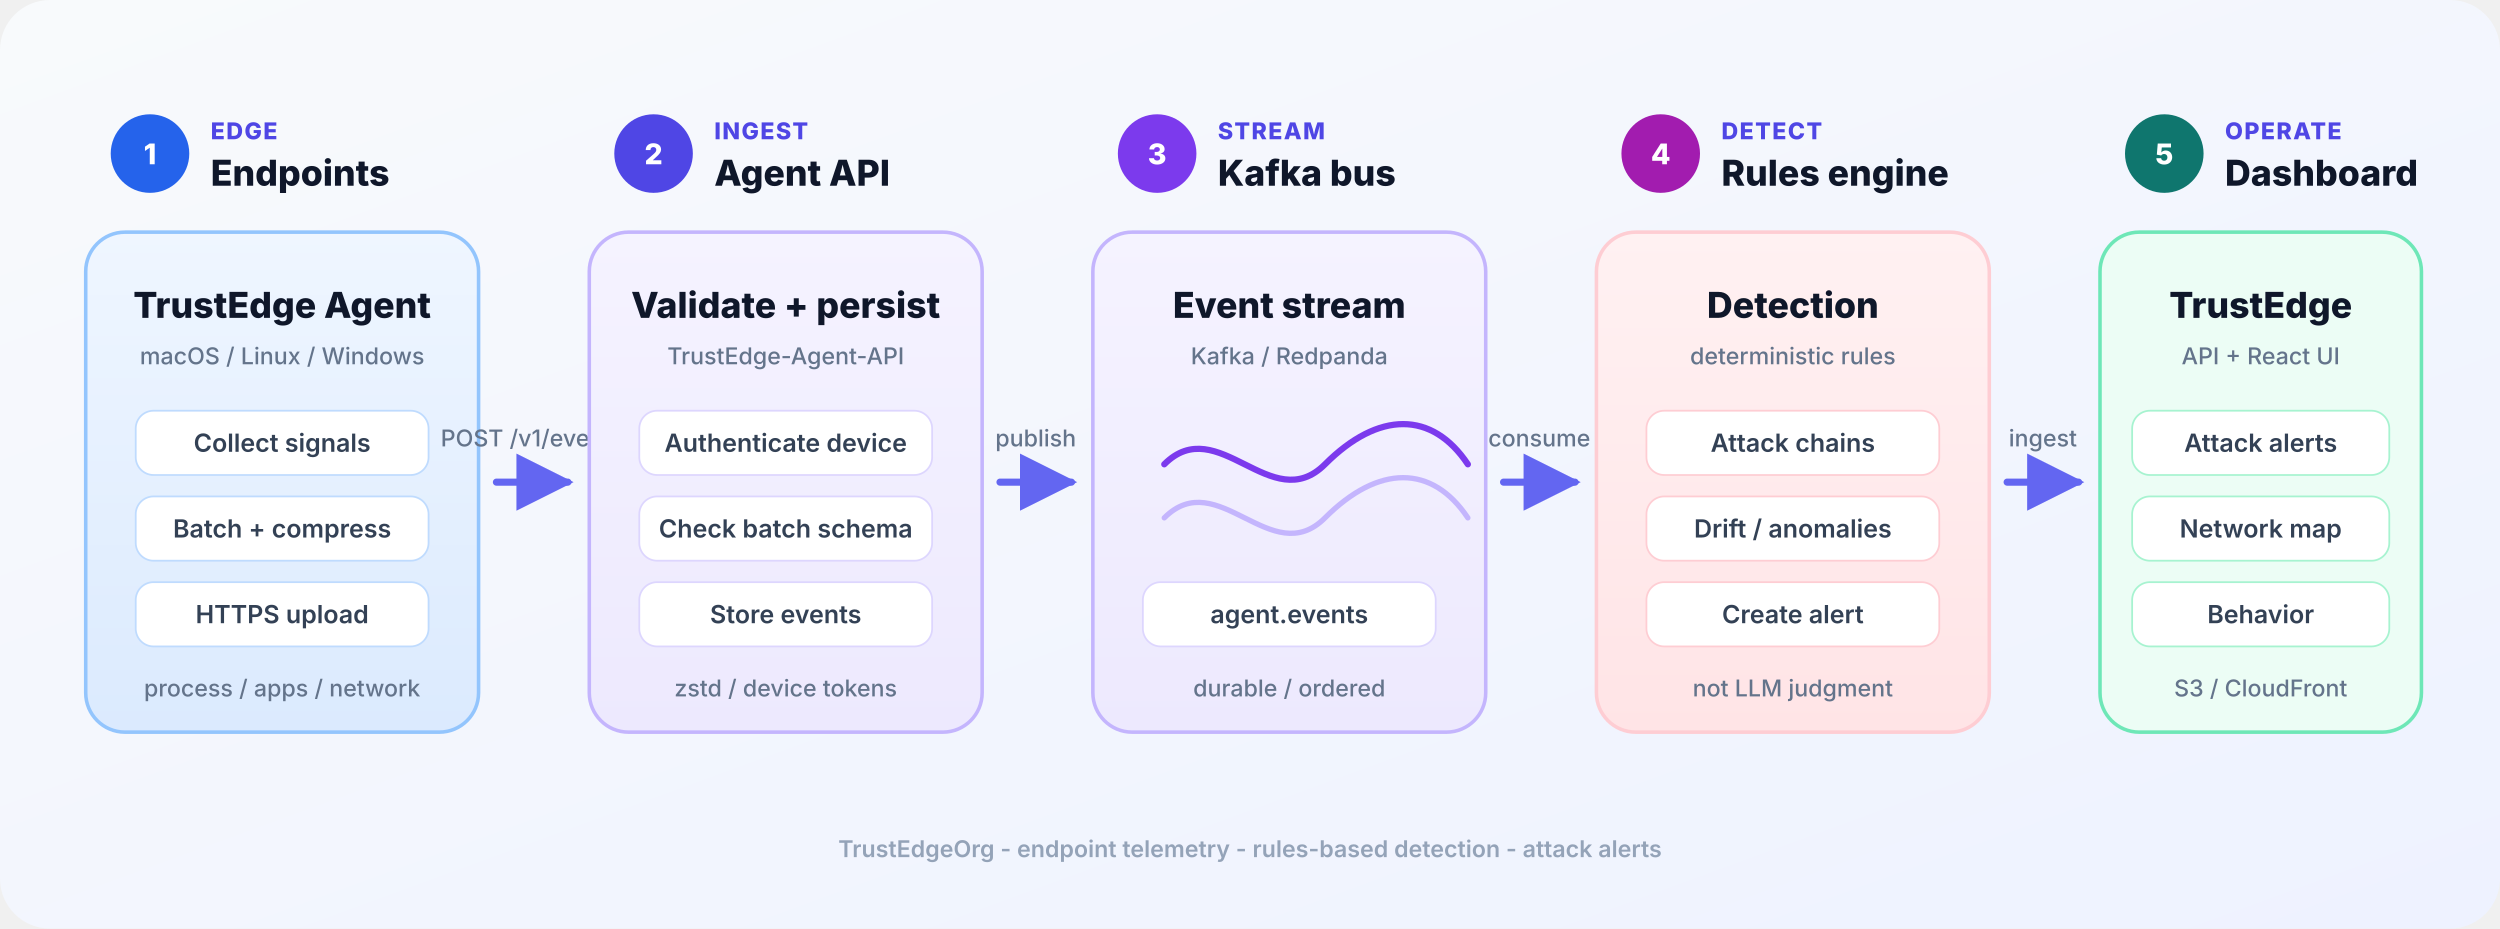
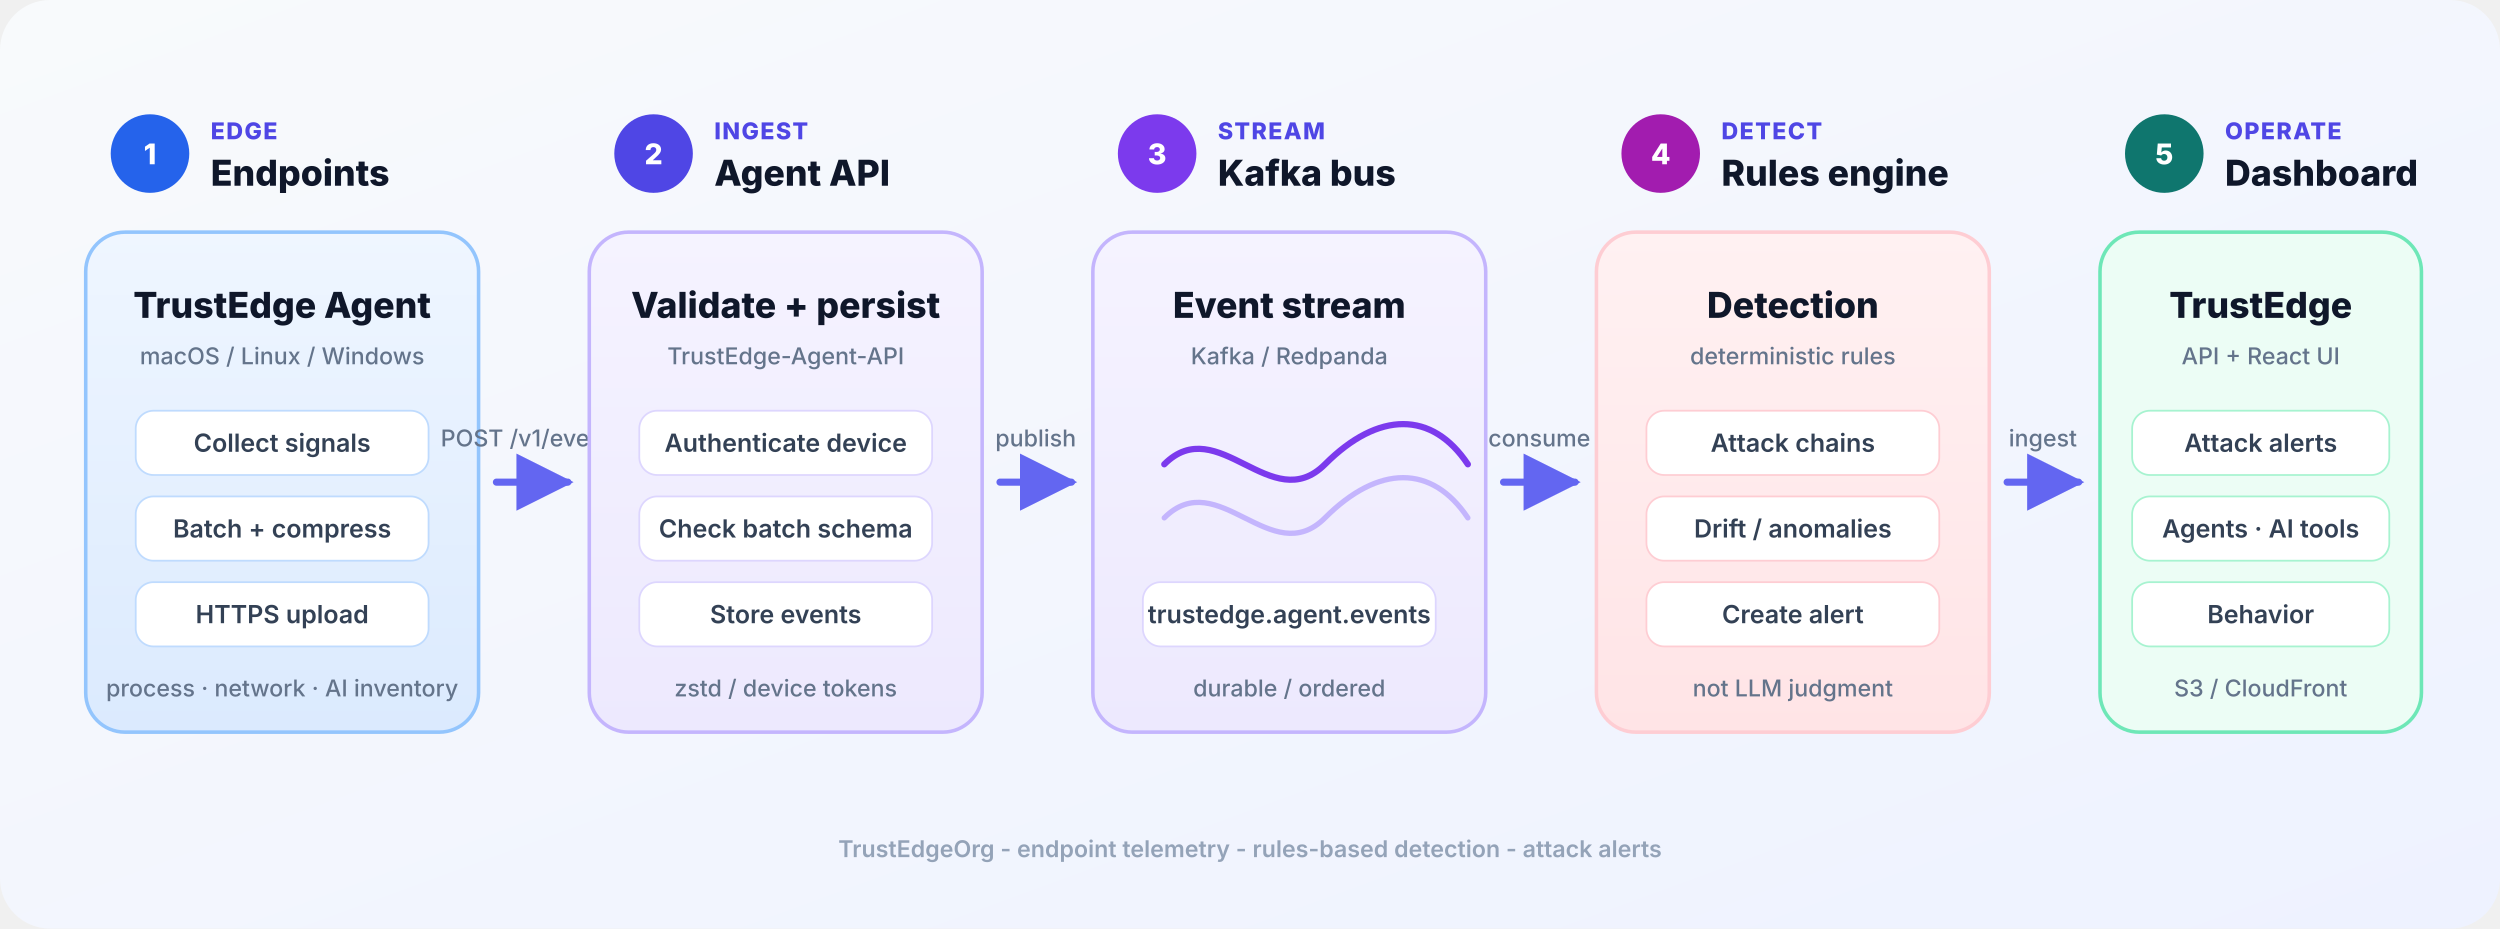
<svg xmlns="http://www.w3.org/2000/svg" viewBox="0 0 1400 520" role="img" aria-labelledby="arch-title arch-desc">
  <defs>
    <linearGradient id="arch-bg" x1="0%" y1="0%" x2="100%" y2="100%">
      <stop offset="0%" stop-color="#F8FAFC" />
      <stop offset="100%" stop-color="#EEF2FF" />
    </linearGradient>
    <linearGradient id="arch-brand" x1="0%" y1="0%" x2="100%" y2="0%">
      <stop offset="0%" stop-color="#2563EB" />
      <stop offset="100%" stop-color="#7C3AED" />
    </linearGradient>
    <linearGradient id="arch-blue" x1="0%" y1="0%" x2="0%" y2="100%">
      <stop offset="0%" stop-color="#EFF6FF" />
      <stop offset="100%" stop-color="#DBEAFE" />
    </linearGradient>
    <linearGradient id="arch-violet" x1="0%" y1="0%" x2="0%" y2="100%">
      <stop offset="0%" stop-color="#F5F3FF" />
      <stop offset="100%" stop-color="#EDE9FE" />
    </linearGradient>
    <linearGradient id="arch-rose" x1="0%" y1="0%" x2="0%" y2="100%">
      <stop offset="0%" stop-color="#FFF1F2" />
      <stop offset="100%" stop-color="#FFE4E6" />
    </linearGradient>
    <marker id="arch-arr" viewBox="0 0 10 10" refX="9" refY="5" markerWidth="8" markerHeight="8" orient="auto">
      <path d="M0 0 L10 5 L0 10 z" fill="#6366F1" />
    </marker>
    <style>
      .num { font-family: ui-sans-serif, system-ui, -apple-system, Segoe UI, sans-serif; font-size: 16px; font-weight: 800; fill: #FFFFFF; }
      .h { font-family: ui-sans-serif, system-ui, -apple-system, Segoe UI, sans-serif; font-size: 20px; font-weight: 800; fill: #0F172A; }
      .b { font-family: ui-sans-serif, system-ui, -apple-system, Segoe UI, sans-serif; font-size: 14px; font-weight: 600; fill: #334155; }
      .s { font-family: ui-sans-serif, system-ui, -apple-system, Segoe UI, sans-serif; font-size: 13px; font-weight: 500; fill: #64748B; }
      .step { font-family: ui-sans-serif, system-ui, -apple-system, Segoe UI, sans-serif; font-size: 13px; font-weight: 800; letter-spacing: 0.06em; fill: #4F46E5; }
      .foot { font-family: ui-sans-serif, system-ui, -apple-system, Segoe UI, sans-serif; font-size: 13px; font-weight: 600; fill: #94A3B8; }
    </style>
  </defs>
  <rect width="1400" height="520" rx="28" fill="url(#arch-bg)" />
  <path d="M180 240 H1260" fill="none" stroke="url(#arch-brand)" stroke-width="6" stroke-linecap="round" opacity="0.25" />
  <g transform="translate(48,50)">
    <circle cx="36" cy="36" r="22" fill="#2563EB" />
    <text class="num" x="36" y="42" text-anchor="middle">1</text>
    <text class="step" x="70" y="28">EDGE</text>
    <text class="h" x="70" y="54">Endpoints</text>
    <rect y="80" width="220" height="280" rx="22" fill="url(#arch-blue)" stroke="#93C5FD" stroke-width="2" />
    <text class="h" x="110" y="128" text-anchor="middle">TrustEdge Agent</text>
    <text class="s" x="110" y="154" text-anchor="middle">macOS / Linux / Windows</text>
    <rect x="28" y="180" width="164" height="36" rx="10" fill="#FFFFFF" stroke="#BFDBFE" />
    <text class="b" x="110" y="203" text-anchor="middle">Collect signals</text>
    <rect x="28" y="228" width="164" height="36" rx="10" fill="#FFFFFF" stroke="#BFDBFE" />
    <text class="b" x="110" y="251" text-anchor="middle">Batch + compress</text>
    <rect x="28" y="276" width="164" height="36" rx="10" fill="#FFFFFF" stroke="#BFDBFE" />
    <text class="b" x="110" y="299" text-anchor="middle">HTTPS upload</text>
-     <text class="s" x="110" y="340" text-anchor="middle">process / apps / network</text>
+     <text class="s" x="110" y="340" text-anchor="middle">process · network · AI inventory</text>
  </g>
  <path d="M278 270 H318" stroke="#6366F1" stroke-width="4" stroke-linecap="round" marker-end="url(#arch-arr)" />
  <text class="s" x="298" y="250" text-anchor="middle">POST /v1/events</text>
  <g transform="translate(330,50)">
    <circle cx="36" cy="36" r="22" fill="#4F46E5" />
    <text class="num" x="36" y="42" text-anchor="middle">2</text>
    <text class="step" x="70" y="28">INGEST</text>
    <text class="h" x="70" y="54">Agent API</text>
    <rect y="80" width="220" height="280" rx="22" fill="url(#arch-violet)" stroke="#C4B5FD" stroke-width="2" />
    <text class="h" x="110" y="128" text-anchor="middle">Validate + persist</text>
    <text class="s" x="110" y="154" text-anchor="middle">TrustEdge-Agent-API</text>
    <rect x="28" y="180" width="164" height="36" rx="10" fill="#FFFFFF" stroke="#DDD6FE" />
    <text class="b" x="110" y="203" text-anchor="middle">Authenticate device</text>
    <rect x="28" y="228" width="164" height="36" rx="10" fill="#FFFFFF" stroke="#DDD6FE" />
    <text class="b" x="110" y="251" text-anchor="middle">Check batch schema</text>
    <rect x="28" y="276" width="164" height="36" rx="10" fill="#FFFFFF" stroke="#DDD6FE" />
    <text class="b" x="110" y="299" text-anchor="middle">Store events</text>
    <text class="s" x="110" y="340" text-anchor="middle">zstd / device tokens</text>
  </g>
  <path d="M560 270 H600" stroke="#6366F1" stroke-width="4" stroke-linecap="round" marker-end="url(#arch-arr)" />
  <text class="s" x="580" y="250" text-anchor="middle">publish</text>
  <g transform="translate(612,50)">
    <circle cx="36" cy="36" r="22" fill="#7C3AED" />
    <text class="num" x="36" y="42" text-anchor="middle">3</text>
    <text class="step" x="70" y="28">STREAM</text>
    <text class="h" x="70" y="54">Kafka bus</text>
    <rect y="80" width="220" height="280" rx="22" fill="url(#arch-violet)" stroke="#C4B5FD" stroke-width="2" />
    <text class="h" x="110" y="128" text-anchor="middle">Event stream</text>
    <text class="s" x="110" y="154" text-anchor="middle">Kafka / Redpanda</text>
    <path d="M40 210 C70 180 100 240 130 210 S190 180 210 210" fill="none" stroke="#7C3AED" stroke-width="3.5" stroke-linecap="round" />
    <path d="M40 240 C70 210 100 270 130 240 S190 210 210 240" fill="none" stroke="#C4B5FD" stroke-width="3" stroke-linecap="round" />
    <rect x="28" y="276" width="164" height="36" rx="10" fill="#FFFFFF" stroke="#DDD6FE" />
-     <text class="b" x="110" y="299" text-anchor="middle">agent.events</text>
+     <text class="b" x="110" y="299" text-anchor="middle">trustedge.agent.events</text>
    <text class="s" x="110" y="340" text-anchor="middle">durable / ordered</text>
  </g>
  <path d="M842 270 H882" stroke="#6366F1" stroke-width="4" stroke-linecap="round" marker-end="url(#arch-arr)" />
  <text class="s" x="862" y="250" text-anchor="middle">consume</text>
  <g transform="translate(894,50)">
    <circle cx="36" cy="36" r="22" fill="#A21CAF" />
    <text class="num" x="36" y="42" text-anchor="middle">4</text>
    <text class="step" x="70" y="28">DETECT</text>
    <text class="h" x="70" y="54">Rules engine</text>
    <rect y="80" width="220" height="280" rx="22" fill="url(#arch-rose)" stroke="#FECDD3" stroke-width="2" />
    <text class="h" x="110" y="128" text-anchor="middle">Detection</text>
    <text class="s" x="110" y="154" text-anchor="middle">deterministic rules</text>
    <rect x="28" y="180" width="164" height="36" rx="10" fill="#FFFFFF" stroke="#FECDD3" />
    <text class="b" x="110" y="203" text-anchor="middle">Attack chains</text>
    <rect x="28" y="228" width="164" height="36" rx="10" fill="#FFFFFF" stroke="#FECDD3" />
    <text class="b" x="110" y="251" text-anchor="middle">Drift / anomalies</text>
    <rect x="28" y="276" width="164" height="36" rx="10" fill="#FFFFFF" stroke="#FECDD3" />
    <text class="b" x="110" y="299" text-anchor="middle">Create alert</text>
    <text class="s" x="110" y="340" text-anchor="middle">not LLM judgment</text>
  </g>
  <path d="M1124 270 H1164" stroke="#6366F1" stroke-width="4" stroke-linecap="round" marker-end="url(#arch-arr)" />
  <text class="s" x="1144" y="250" text-anchor="middle">ingest</text>
  <g transform="translate(1176,50)">
    <circle cx="36" cy="36" r="22" fill="#0F766E" />
    <text class="num" x="36" y="42" text-anchor="middle">5</text>
    <text class="step" x="70" y="28" fill="#0F766E">OPERATE</text>
    <text class="h" x="70" y="54">Dashboard</text>
    <rect y="80" width="180" height="280" rx="22" fill="#ECFDF5" stroke="#6EE7B7" stroke-width="2" />
    <text class="h" x="90" y="128" text-anchor="middle">TrustEdge</text>
    <text class="s" x="90" y="154" text-anchor="middle">API + React UI</text>
    <rect x="18" y="180" width="144" height="36" rx="10" fill="#FFFFFF" stroke="#A7F3D0" />
    <text class="b" x="90" y="203" text-anchor="middle">Attack alerts</text>
    <rect x="18" y="228" width="144" height="36" rx="10" fill="#FFFFFF" stroke="#A7F3D0" />
-     <text class="b" x="90" y="251" text-anchor="middle">Network map</text>
+     <text class="b" x="90" y="251" text-anchor="middle">Agents · AI tools</text>
    <rect x="18" y="276" width="144" height="36" rx="10" fill="#FFFFFF" stroke="#A7F3D0" />
    <text class="b" x="90" y="299" text-anchor="middle">Behavior</text>
    <text class="s" x="90" y="340" text-anchor="middle">S3 / CloudFront</text>
  </g>
  <text class="foot" x="700" y="480" text-anchor="middle">TrustEdgeOrg - endpoint telemetry - rules-based detection - attack alerts</text>
</svg>
